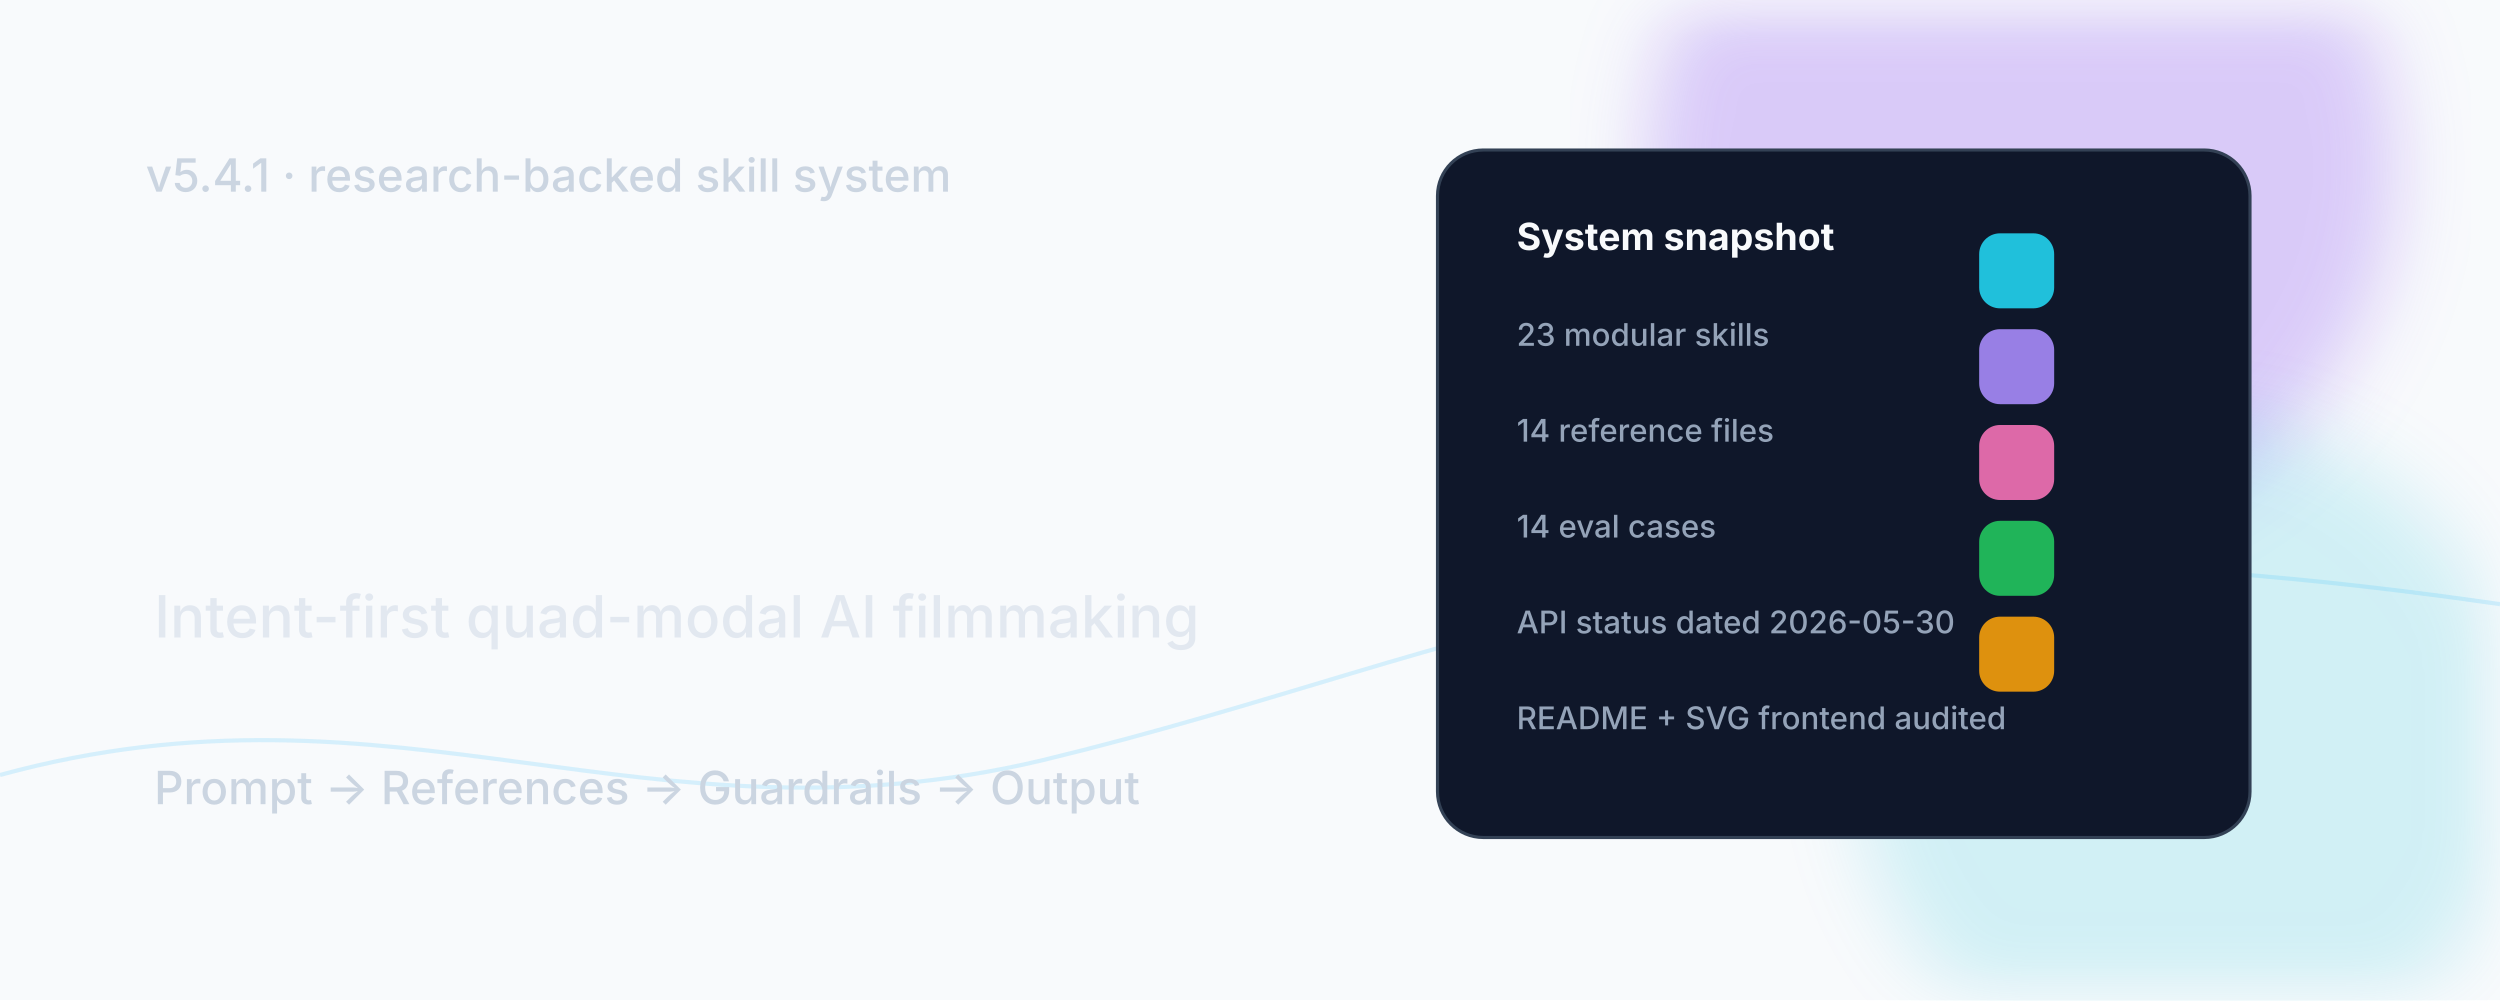
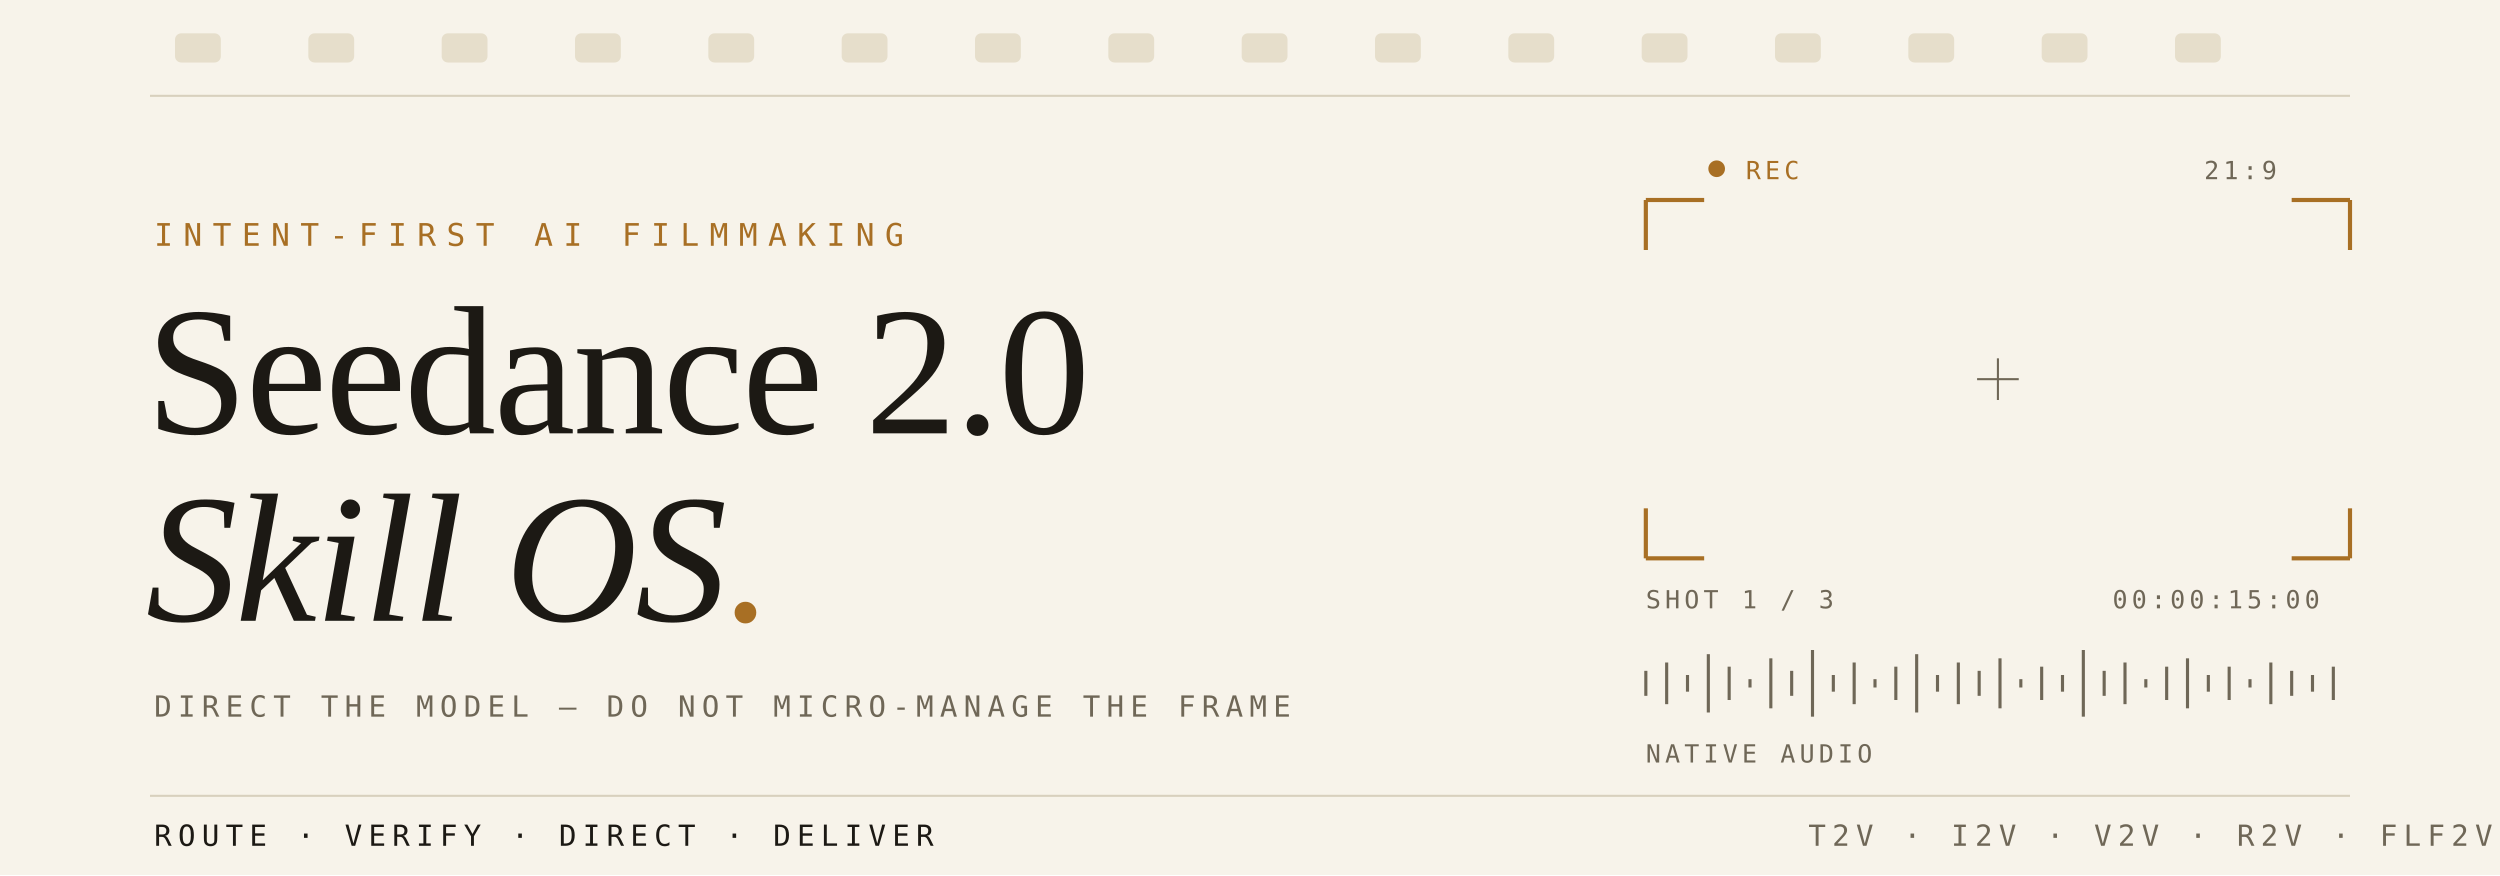
- <svg xmlns="http://www.w3.org/2000/svg" width="1200" height="480" viewBox="0 0 1200 480" role="img" aria-labelledby="title desc">
+ <svg xmlns="http://www.w3.org/2000/svg" width="1200" height="420" viewBox="0 0 1200 420" role="img" aria-labelledby="title desc">
  <defs>
-     <linearGradient id="bg" x1="0" y1="0" x2="1" y2="1">
-       <stop offset="0" stop-color="#f8fafc" />
-       <stop offset="0.55" stop-color="#eef2ff" />
-       <stop offset="1" stop-color="#dbeafe" />
-     </linearGradient>
-     <linearGradient id="accent" x1="0" y1="0" x2="1" y2="0">
-       <stop offset="0" stop-color="#22d3ee" />
-       <stop offset="0.45" stop-color="#a78bfa" />
-       <stop offset="1" stop-color="#f472b6" />
-     </linearGradient>
-     <filter id="soft">
-       <feGaussianBlur stdDeviation="18" />
-     </filter>
    <style>
-       .small{font:500 22px ui-sans-serif,system-ui,-apple-system,Segoe UI,sans-serif;fill:#cbd5e1}
-       .title{font:800 76px ui-sans-serif,system-ui,-apple-system,Segoe UI,sans-serif;fill:#f8fafc;letter-spacing:-2px}
-       .subtitle{font:500 28px ui-sans-serif,system-ui,-apple-system,Segoe UI,sans-serif;fill:#e2e8f0}
-       .label{font:700 18px ui-sans-serif,system-ui,-apple-system,Segoe UI,sans-serif;fill:#f8fafc}
-       .muted{font:500 15px ui-sans-serif,system-ui,-apple-system,Segoe UI,sans-serif;fill:#94a3b8}
-       .card{fill:#0f172a;stroke:#334155;stroke-width:1.5;rx:22}
-       .line{stroke:url(#accent);stroke-width:4;stroke-linecap:round}
+       .display{font:400 88px Georgia,'Times New Roman',Times,serif;fill:#1C1914;letter-spacing:-1px}
+       .display-i{font:italic 400 88px Georgia,'Times New Roman',Times,serif;fill:#1C1914;letter-spacing:-1px}
+       .eyebrow{font:500 15px ui-monospace,'SF Mono',SFMono-Regular,Menlo,Consolas,monospace;fill:#A86F24;letter-spacing:5px}
+       .spec{font:500 14px ui-monospace,'SF Mono',SFMono-Regular,Menlo,Consolas,monospace;fill:#6F6757;letter-spacing:3px}
+       .spec-bright{font:500 14px ui-monospace,'SF Mono',SFMono-Regular,Menlo,Consolas,monospace;fill:#1C1914;letter-spacing:3px}
+       .tiny{font:500 12px ui-monospace,'SF Mono',SFMono-Regular,Menlo,Consolas,monospace;fill:#6F6757;letter-spacing:2px}
+       .tiny-amber{font:500 12px ui-monospace,'SF Mono',SFMono-Regular,Menlo,Consolas,monospace;fill:#A86F24;letter-spacing:2px}
+       .hair{stroke:#D8D0BE;stroke-width:1}
+       .mark{stroke:#A86F24;stroke-width:2;fill:none}
+       .wave{stroke:#6F6757;stroke-width:1.5}
    </style>
  </defs>
-   <rect width="1200" height="480" fill="#f8fafc" />
-   <circle cx="970" cy="80" r="180" fill="#7c3aed" opacity="0.25" filter="url(#soft)" />
-   <circle cx="1050" cy="360" r="160" fill="#06b6d4" opacity="0.16" filter="url(#soft)" />
-   <path d="M0 372 C190 320 310 410 500 365 C720 312 820 235 1200 290" fill="none" stroke="#38bdf8" opacity="0.18" stroke-width="2" />
-   <text x="70" y="92" class="small">v5.4.1 · research-backed skill system</text>
-   <text x="70" y="178" class="title">Seedance 2.0</text>
-   <text x="70" y="248" class="title">Skill OS</text>
-   <text x="74" y="306" class="subtitle">Intent-first quad-modal AI filmmaking</text>
-   <line x1="74" y1="342" x2="520" y2="342" class="line" />
-   <text x="74" y="386" class="small">Prompt → References → Guardrails → Output</text>
-   <rect x="690" y="72" width="390" height="330" class="card" />
-   <text x="728" y="120" class="label">System snapshot</text>
-   <text x="728" y="166" class="muted">23 modular skills</text>
-   <text x="728" y="212" class="muted">14 reference files</text>
-   <text x="728" y="258" class="muted">14 eval cases</text>
-   <text x="728" y="304" class="muted">API status dated 2026-05-30</text>
-   <text x="728" y="350" class="muted">README + SVG frontend audited</text>
-   <rect x="950" y="112" width="36" height="36" rx="10" fill="#22d3ee" opacity="0.9" />
-   <rect x="950" y="158" width="36" height="36" rx="10" fill="#a78bfa" opacity="0.9" />
-   <rect x="950" y="204" width="36" height="36" rx="10" fill="#f472b6" opacity="0.9" />
-   <rect x="950" y="250" width="36" height="36" rx="10" fill="#22c55e" opacity="0.9" />
-   <rect x="950" y="296" width="36" height="36" rx="10" fill="#f59e0b" opacity="0.9" />
+   <rect width="1200" height="420" fill="#F7F3EA" />
+   <g fill="#E6DECB">
+     <rect x="84" y="16" width="22" height="14" rx="3" />
+     <rect x="148" y="16" width="22" height="14" rx="3" />
+     <rect x="212" y="16" width="22" height="14" rx="3" />
+     <rect x="276" y="16" width="22" height="14" rx="3" />
+     <rect x="340" y="16" width="22" height="14" rx="3" />
+     <rect x="404" y="16" width="22" height="14" rx="3" />
+     <rect x="468" y="16" width="22" height="14" rx="3" />
+     <rect x="532" y="16" width="22" height="14" rx="3" />
+     <rect x="596" y="16" width="22" height="14" rx="3" />
+     <rect x="660" y="16" width="22" height="14" rx="3" />
+     <rect x="724" y="16" width="22" height="14" rx="3" />
+     <rect x="788" y="16" width="22" height="14" rx="3" />
+     <rect x="852" y="16" width="22" height="14" rx="3" />
+     <rect x="916" y="16" width="22" height="14" rx="3" />
+     <rect x="980" y="16" width="22" height="14" rx="3" />
+     <rect x="1044" y="16" width="22" height="14" rx="3" />
+   </g>
+   <line x1="72" y1="46" x2="1128" y2="46" class="hair" />
+   <text x="74" y="118" class="eyebrow">INTENT-FIRST AI FILMMAKING</text>
+   <text x="70" y="208" class="display">Seedance 2.0</text>
+   <text x="70" y="298" class="display-i">Skill OS<tspan fill="#A86F24">.</tspan>
+   </text>
+   <text x="74" y="344" class="spec">DIRECT THE MODEL — DO NOT MICRO-MANAGE THE FRAME</text>
+   <g>
+     <path class="mark" d="M790 96 h28 M790 96 v24" />
+     <path class="mark" d="M1128 96 h-28 M1128 96 v24" />
+     <path class="mark" d="M790 268 h28 M790 268 v-24" />
+     <path class="mark" d="M1128 268 h-28 M1128 268 v-24" />
+     <line x1="959" y1="172" x2="959" y2="192" stroke="#6F6757" stroke-width="1" />
+     <line x1="949" y1="182" x2="969" y2="182" stroke="#6F6757" stroke-width="1" />
+     <text x="838" y="86" class="tiny-amber">REC</text>
+     <circle cx="824" cy="81" r="4" fill="#A86F24" />
+     <text x="1058" y="86" class="tiny">21:9</text>
+     <text x="790" y="292" class="tiny">SHOT 1 / 3</text>
+     <text x="1014" y="292" class="tiny">00:00:15:00</text>
+   </g>
+   <g class="wave">
+     <line x1="790" y1="322" x2="790" y2="334" />
+     <line x1="800" y1="318" x2="800" y2="338" />
+     <line x1="810" y1="324" x2="810" y2="332" />
+     <line x1="820" y1="314" x2="820" y2="342" />
+     <line x1="830" y1="320" x2="830" y2="336" />
+     <line x1="840" y1="326" x2="840" y2="330" />
+     <line x1="850" y1="316" x2="850" y2="340" />
+     <line x1="860" y1="322" x2="860" y2="334" />
+     <line x1="870" y1="312" x2="870" y2="344" />
+     <line x1="880" y1="324" x2="880" y2="332" />
+     <line x1="890" y1="318" x2="890" y2="338" />
+     <line x1="900" y1="326" x2="900" y2="330" />
+     <line x1="910" y1="320" x2="910" y2="336" />
+     <line x1="920" y1="314" x2="920" y2="342" />
+     <line x1="930" y1="324" x2="930" y2="332" />
+     <line x1="940" y1="318" x2="940" y2="338" />
+     <line x1="950" y1="322" x2="950" y2="334" />
+     <line x1="960" y1="316" x2="960" y2="340" />
+     <line x1="970" y1="326" x2="970" y2="330" />
+     <line x1="980" y1="320" x2="980" y2="336" />
+     <line x1="990" y1="324" x2="990" y2="332" />
+     <line x1="1000" y1="312" x2="1000" y2="344" />
+     <line x1="1010" y1="322" x2="1010" y2="334" />
+     <line x1="1020" y1="318" x2="1020" y2="338" />
+     <line x1="1030" y1="326" x2="1030" y2="330" />
+     <line x1="1040" y1="320" x2="1040" y2="336" />
+     <line x1="1050" y1="316" x2="1050" y2="340" />
+     <line x1="1060" y1="324" x2="1060" y2="332" />
+     <line x1="1070" y1="320" x2="1070" y2="336" />
+     <line x1="1080" y1="326" x2="1080" y2="330" />
+     <line x1="1090" y1="318" x2="1090" y2="338" />
+     <line x1="1100" y1="322" x2="1100" y2="334" />
+     <line x1="1110" y1="324" x2="1110" y2="332" />
+     <line x1="1120" y1="320" x2="1120" y2="336" />
+   </g>
+   <text x="790" y="366" class="tiny">NATIVE AUDIO</text>
+   <line x1="72" y1="382" x2="1128" y2="382" class="hair" />
+   <text x="74" y="406" class="spec-bright">ROUTE · VERIFY · DIRECT · DELIVER</text>
+   <text x="868" y="406" class="spec">T2V · I2V · V2V · R2V · FLF2V</text>
</svg>
